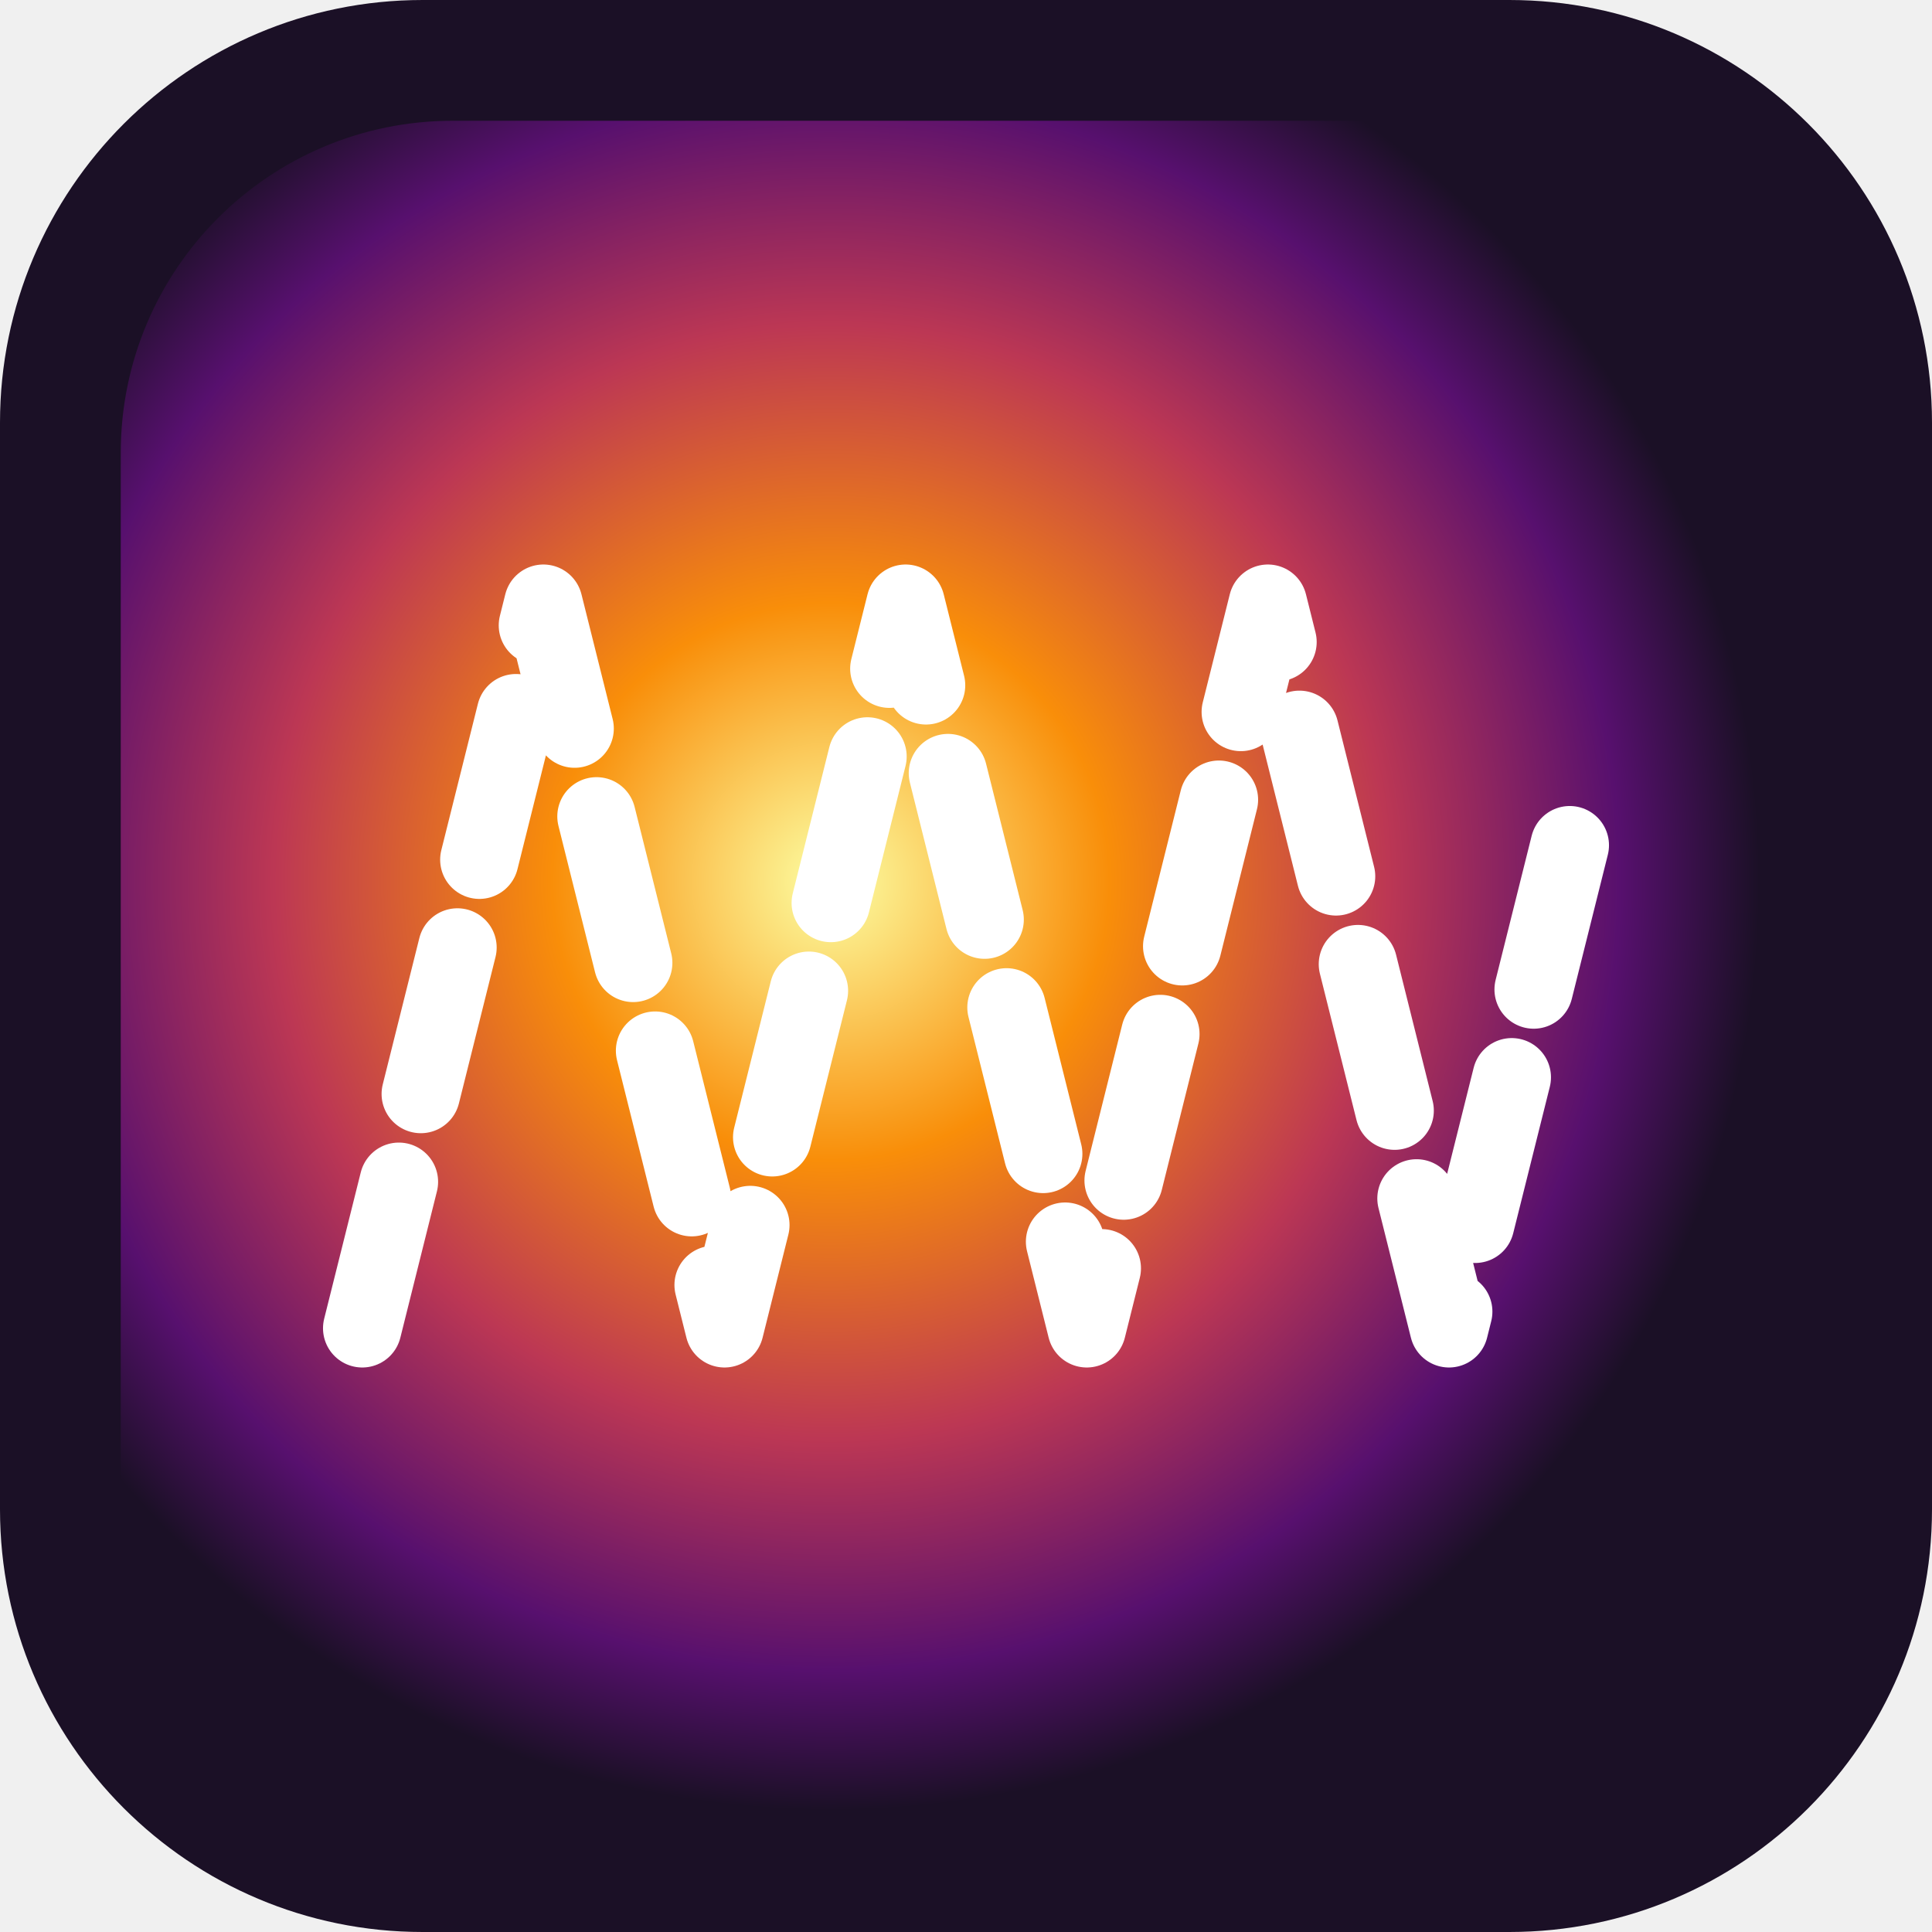
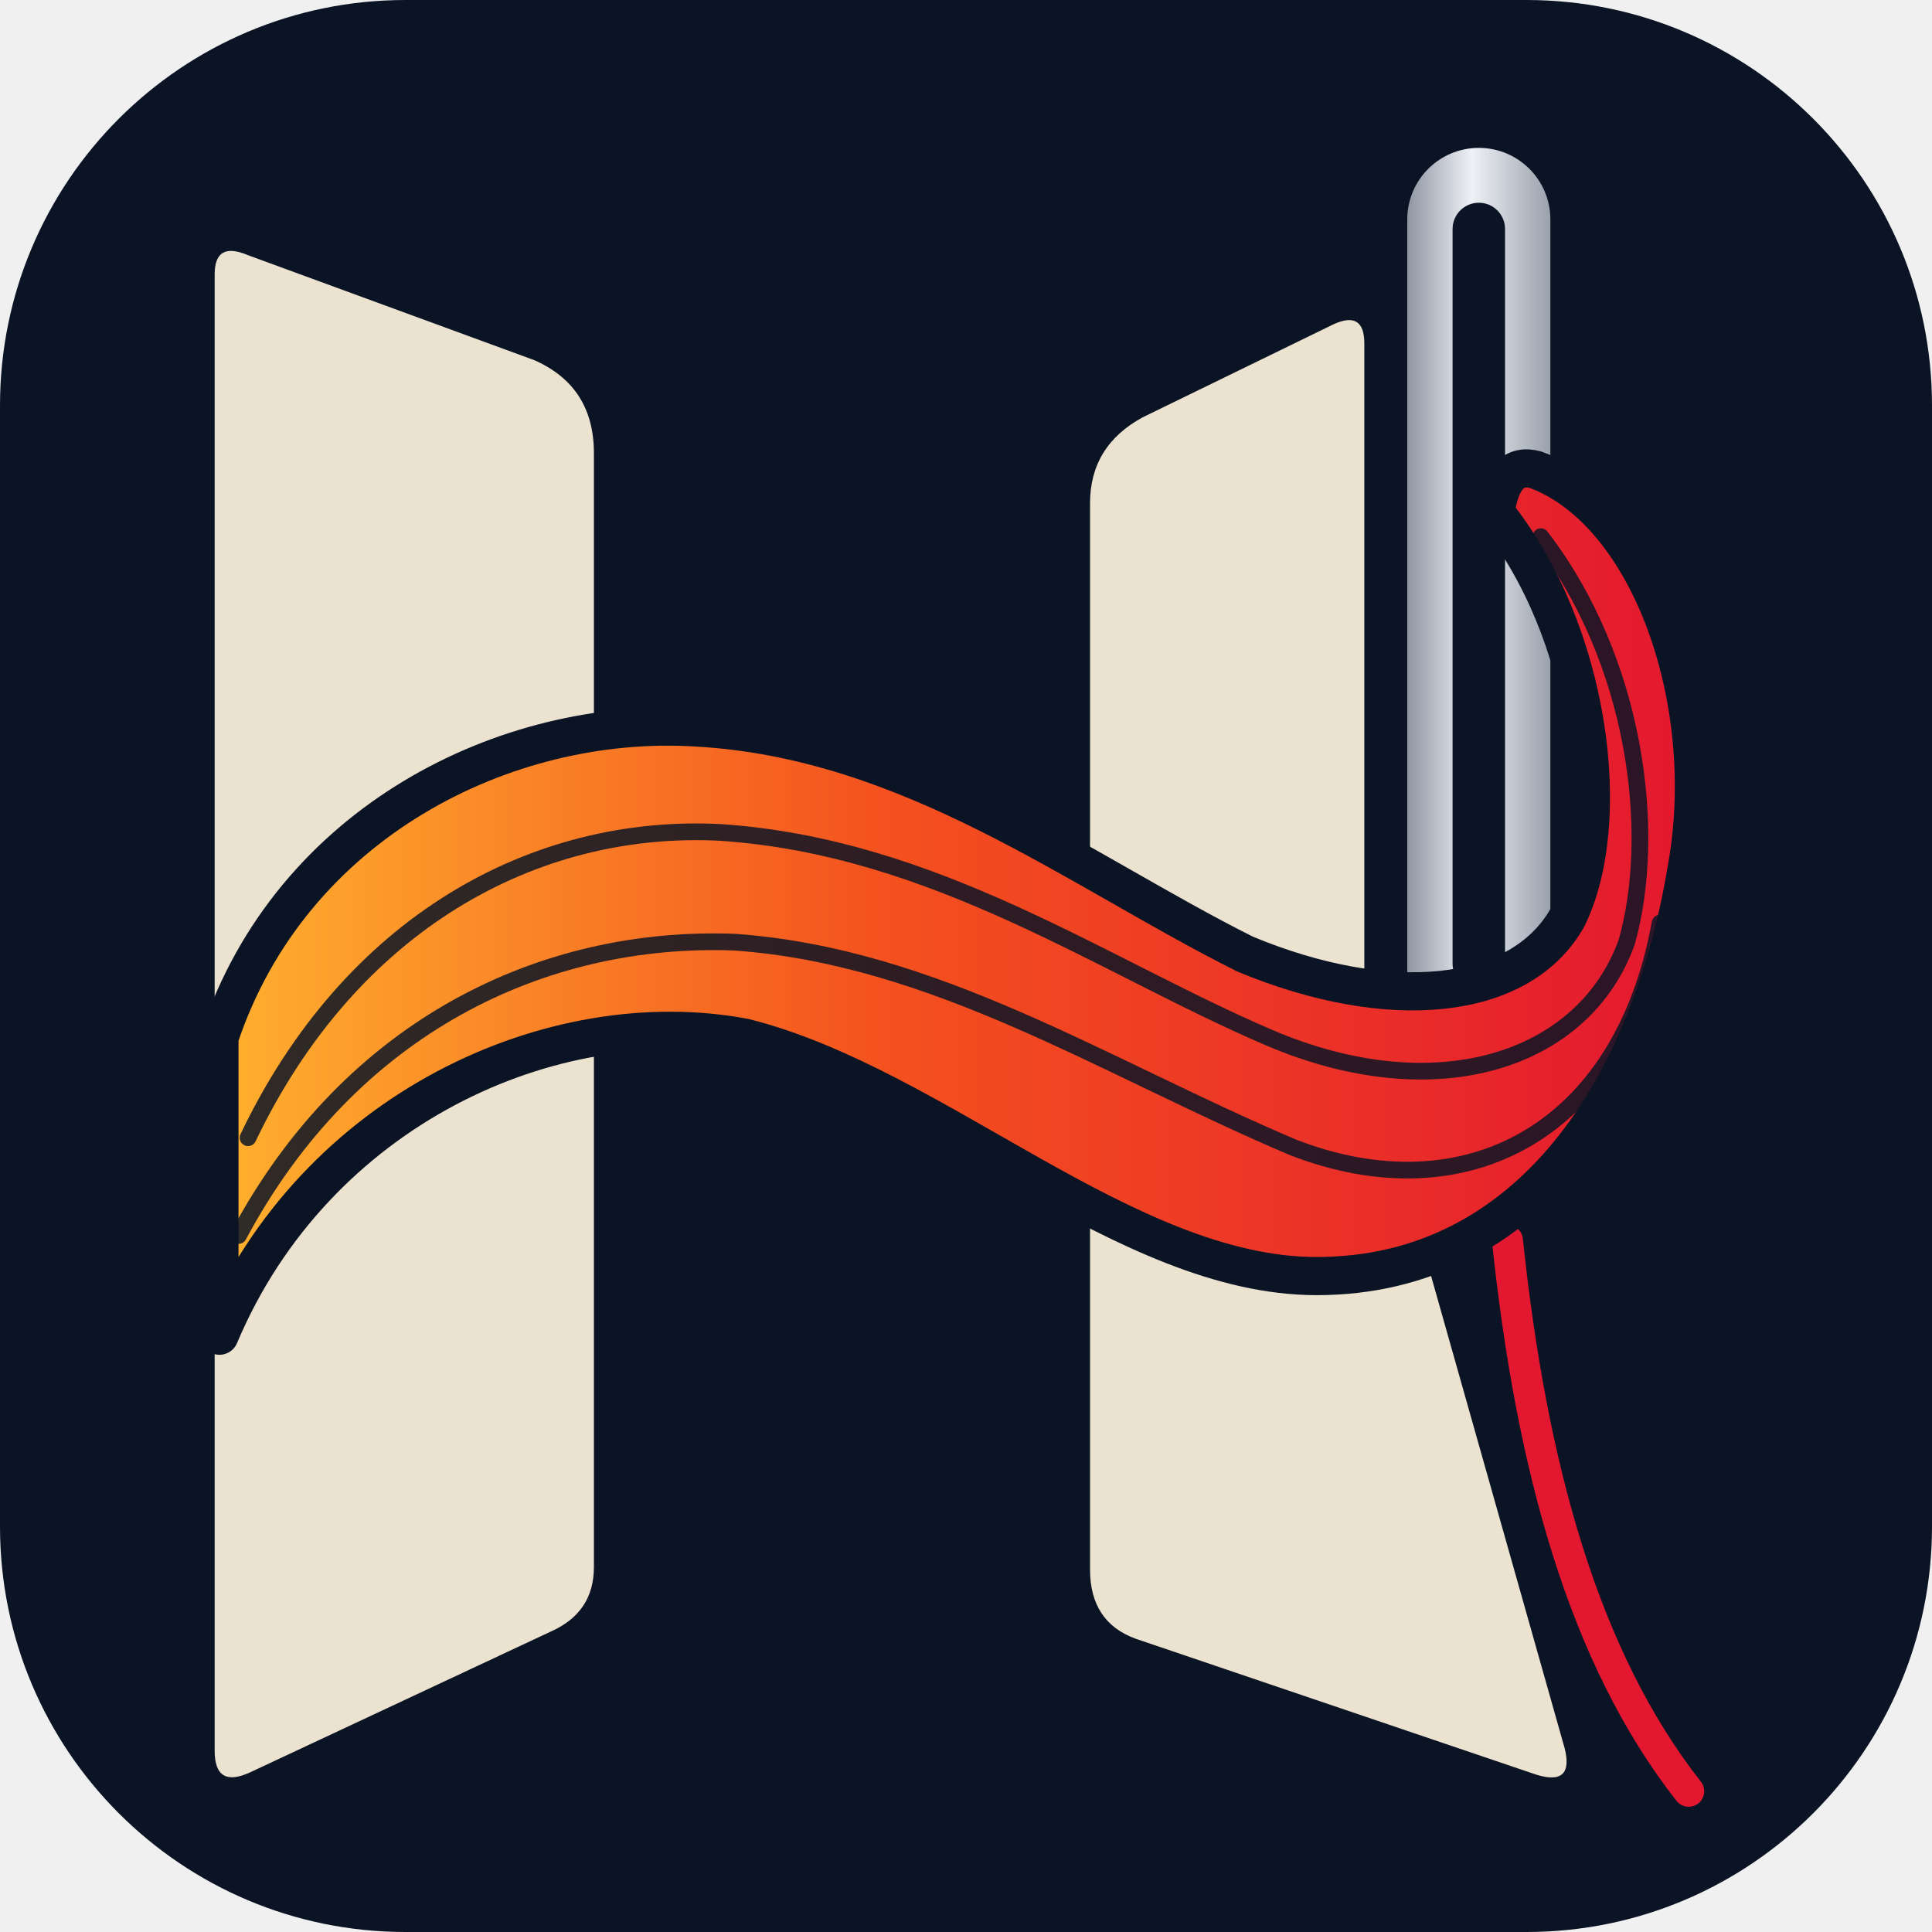
- <svg xmlns="http://www.w3.org/2000/svg" viewBox="0 0 64 64">
+ <svg xmlns="http://www.w3.org/2000/svg" viewBox="-52 -15 810 810">
  <defs>
-     <radialGradient id="h" cx="0.42" cy="0.45" r="0.55">
-       <stop offset="0" stop-color="#fcffa4" />
-       <stop offset="0.3" stop-color="#f98e09" />
-       <stop offset="0.6" stop-color="#bc3754" />
-       <stop offset="0.85" stop-color="#57106e" />
-       <stop offset="1" stop-color="#1b1026" />
-     </radialGradient>
+     <linearGradient id="t" x1="40" y1="0" x2="660" y2="0" gradientUnits="userSpaceOnUse">
+       <stop offset="0" stop-color="#ffb02e" />
+       <stop offset="0.45" stop-color="#f4511e" />
+       <stop offset="1" stop-color="#e3172f" />
+     </linearGradient>
+     <linearGradient id="n" x1="0" y1="0" x2="1" y2="0">
+       <stop offset="0" stop-color="#8f96a3" />
+       <stop offset="0.45" stop-color="#eef1f5" />
+       <stop offset="1" stop-color="#9aa1ad" />
+     </linearGradient>
  </defs>
-   <rect width="64" height="64" rx="14" fill="#1b1026" />
-   <rect x="4" y="4" width="56" height="56" rx="11" fill="url(#h)" />
-   <path d="M12 44 L18 20 L24 44 L30 20 L36 44 L42 20 L48 44 L52 28" fill="none" stroke="#ffffff" stroke-width="2.6" stroke-linecap="round" stroke-linejoin="round" stroke-dasharray="5 3" />
+   <rect x="-52" y="-15" width="810" height="810" rx="170" fill="#0b1424" />
+   <g fill="#ece2d0">
+     <path d="M38 100Q38 86 52 92L172 136Q197 147 197 175L197 642Q197 661 179 669L53 728Q38 735 38 719Z" />
+     <path d="M405 196Q405 172 427 160L507 121Q520 115 520 129L520 470L548 520L604 718Q608 734 592 729L424 672Q405 665 405 643Z" />
+   </g>
+   <path d="M538 77A30 30 0 0 1 598 77L598 470L568 505L538 470Z" fill="url(#n)" />
+   <rect x="557" y="70" width="22" height="330" rx="11" fill="#0b1424" />
+   <g stroke="#0b1424" stroke-width="16" stroke-linejoin="round">
+     <path d="M580 505C590 600 612 680 656 736" fill="none" stroke-width="30" stroke-linecap="round" />
+     <path d="M580 505C590 600 612 680 656 736" fill="none" stroke="#e3172f" stroke-width="13" stroke-linecap="round" />
+     <path fill="url(#t)" d="M40 420C70 330 160 285 240 290C330 295 400 350 470 385C530 410 585 405 605 370C625 330 615 250 575 200Q578 178 592 182C640 200 668 280 655 350C640 440 590 520 500 520C420 520 340 440 260 420C180 405 80 450 40 545Z" />
+   </g>
+   <g fill="none" stroke="#0b1424" stroke-width="7" stroke-linecap="round" opacity="0.85">
+     <path d="M52 462C95 372 172 330 250 334C340 340 410 390 480 420C550 450 612 430 630 380C643 334 634 262 594 210" />
+     <path d="M48 503C95 415 176 377 256 380C340 386 410 432 490 466C562 494 628 460 644 372" />
+   </g>
</svg>
